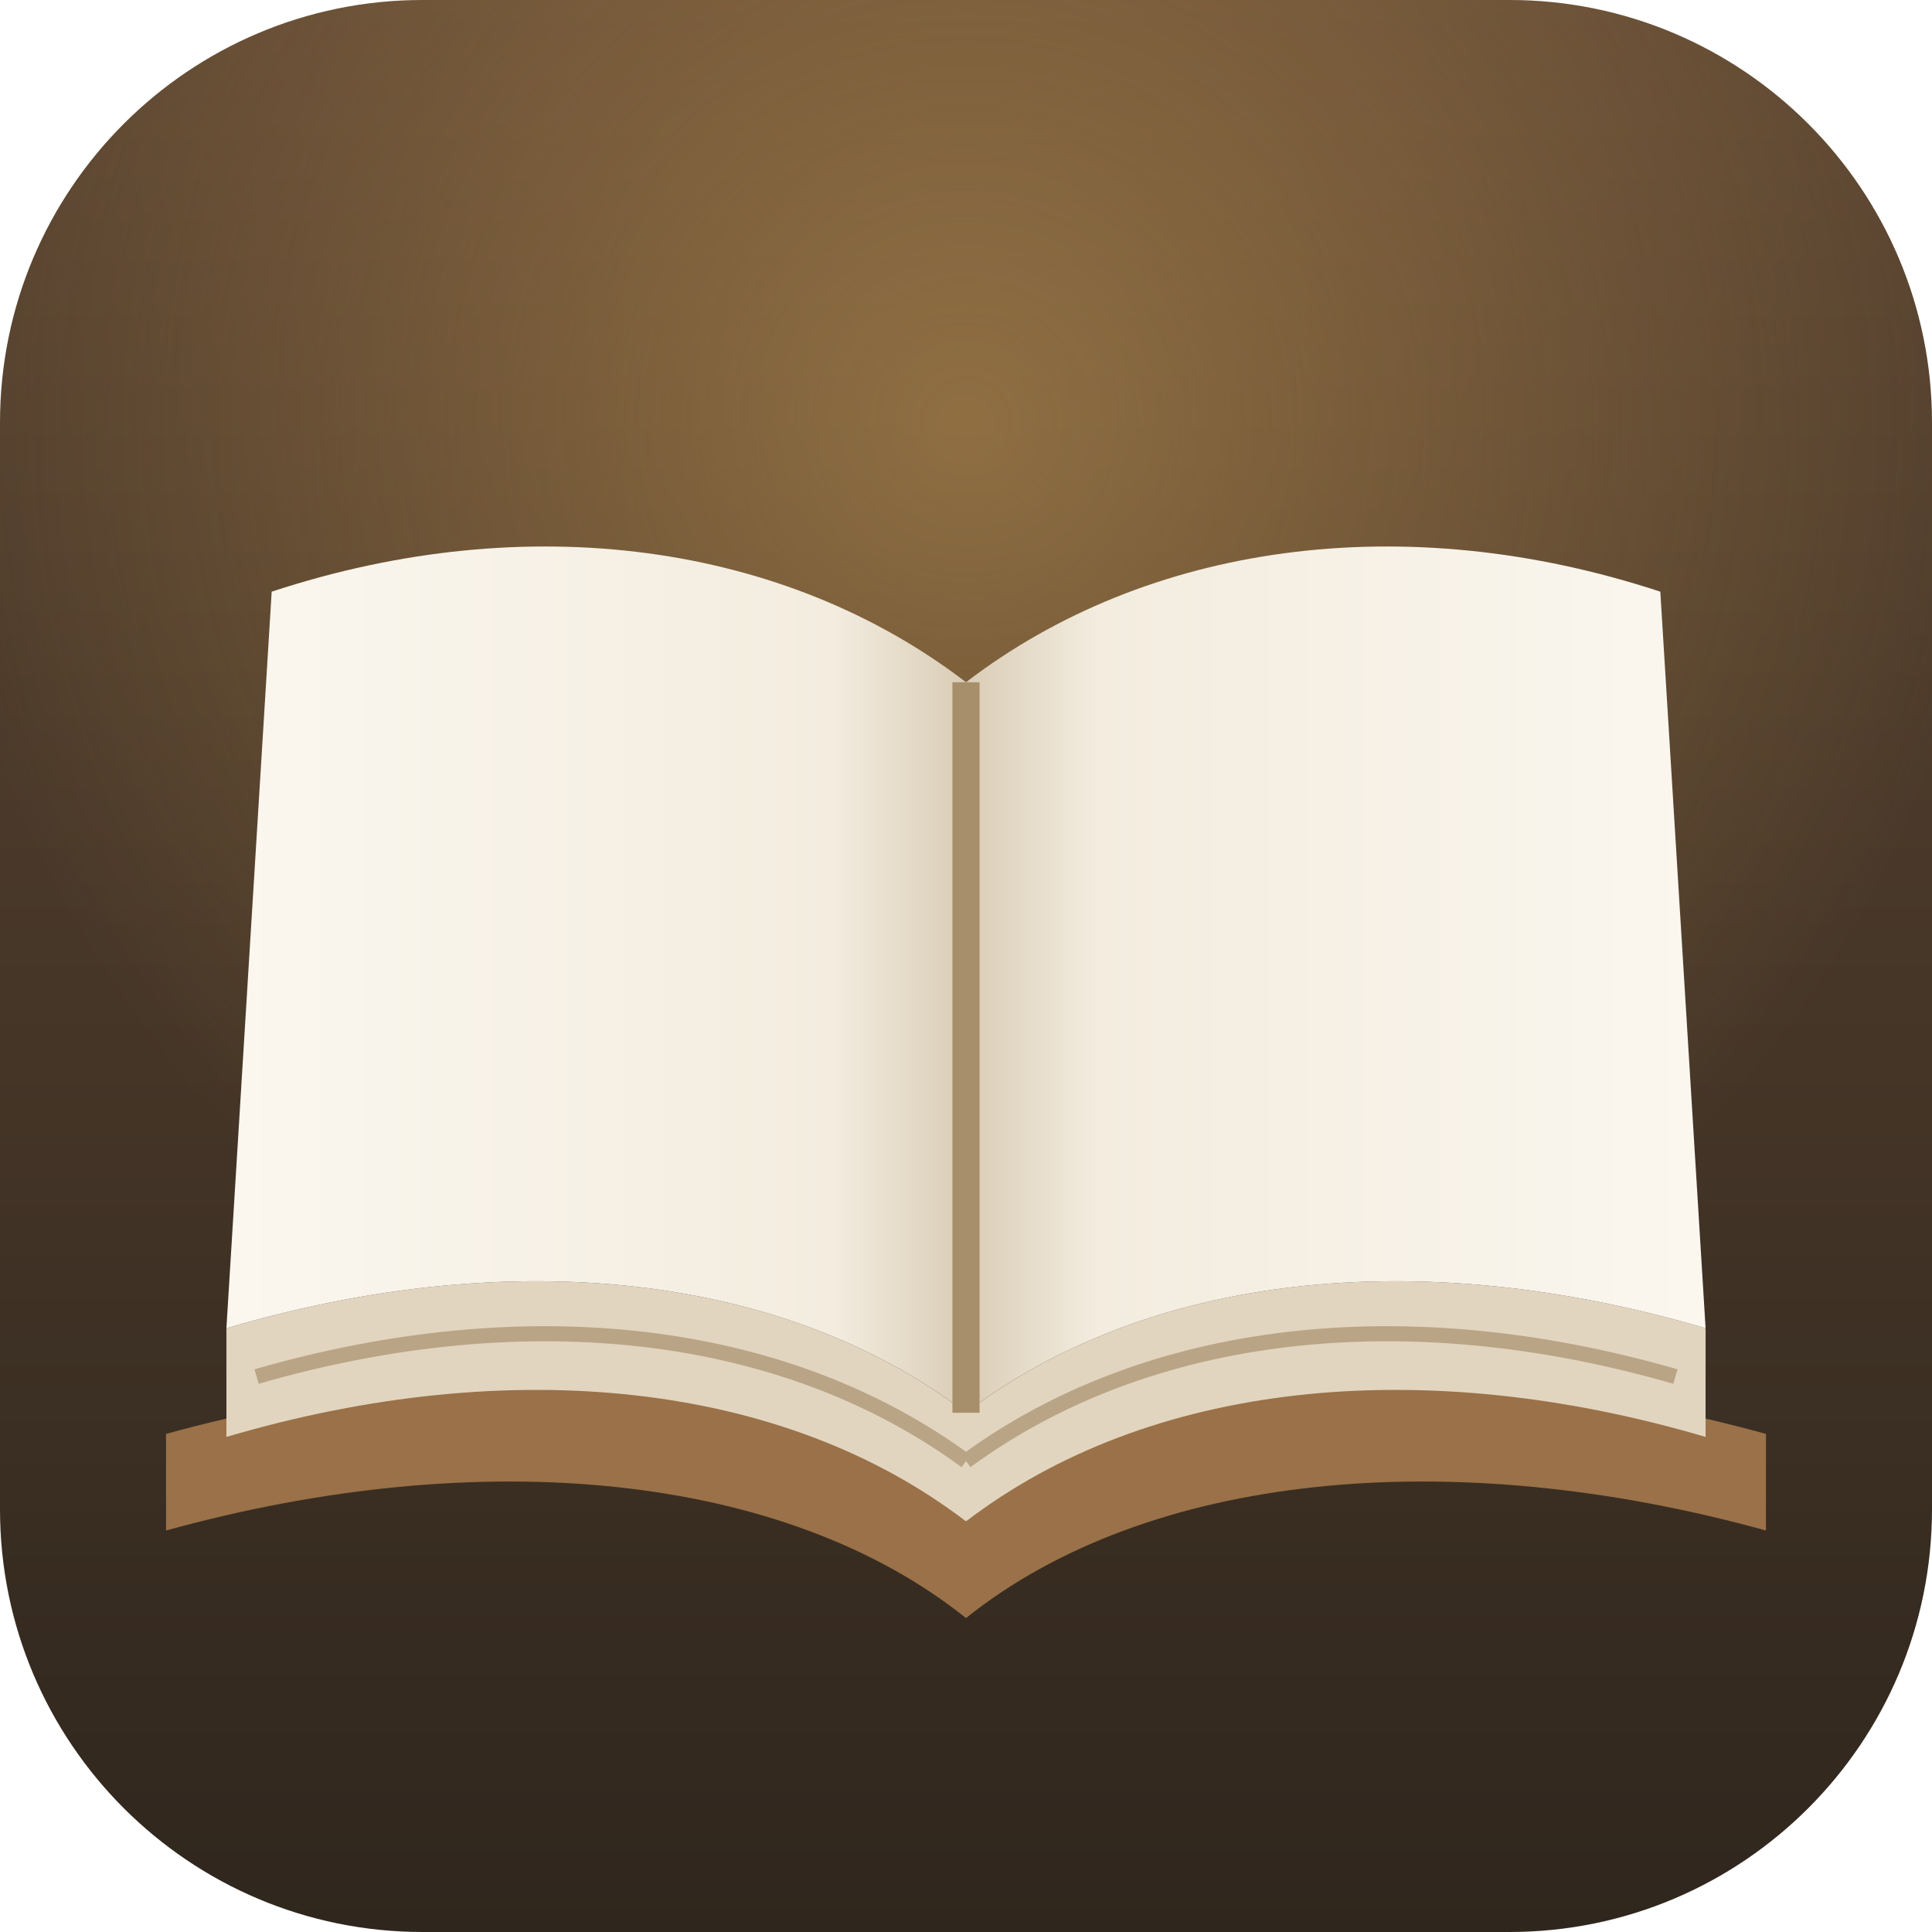
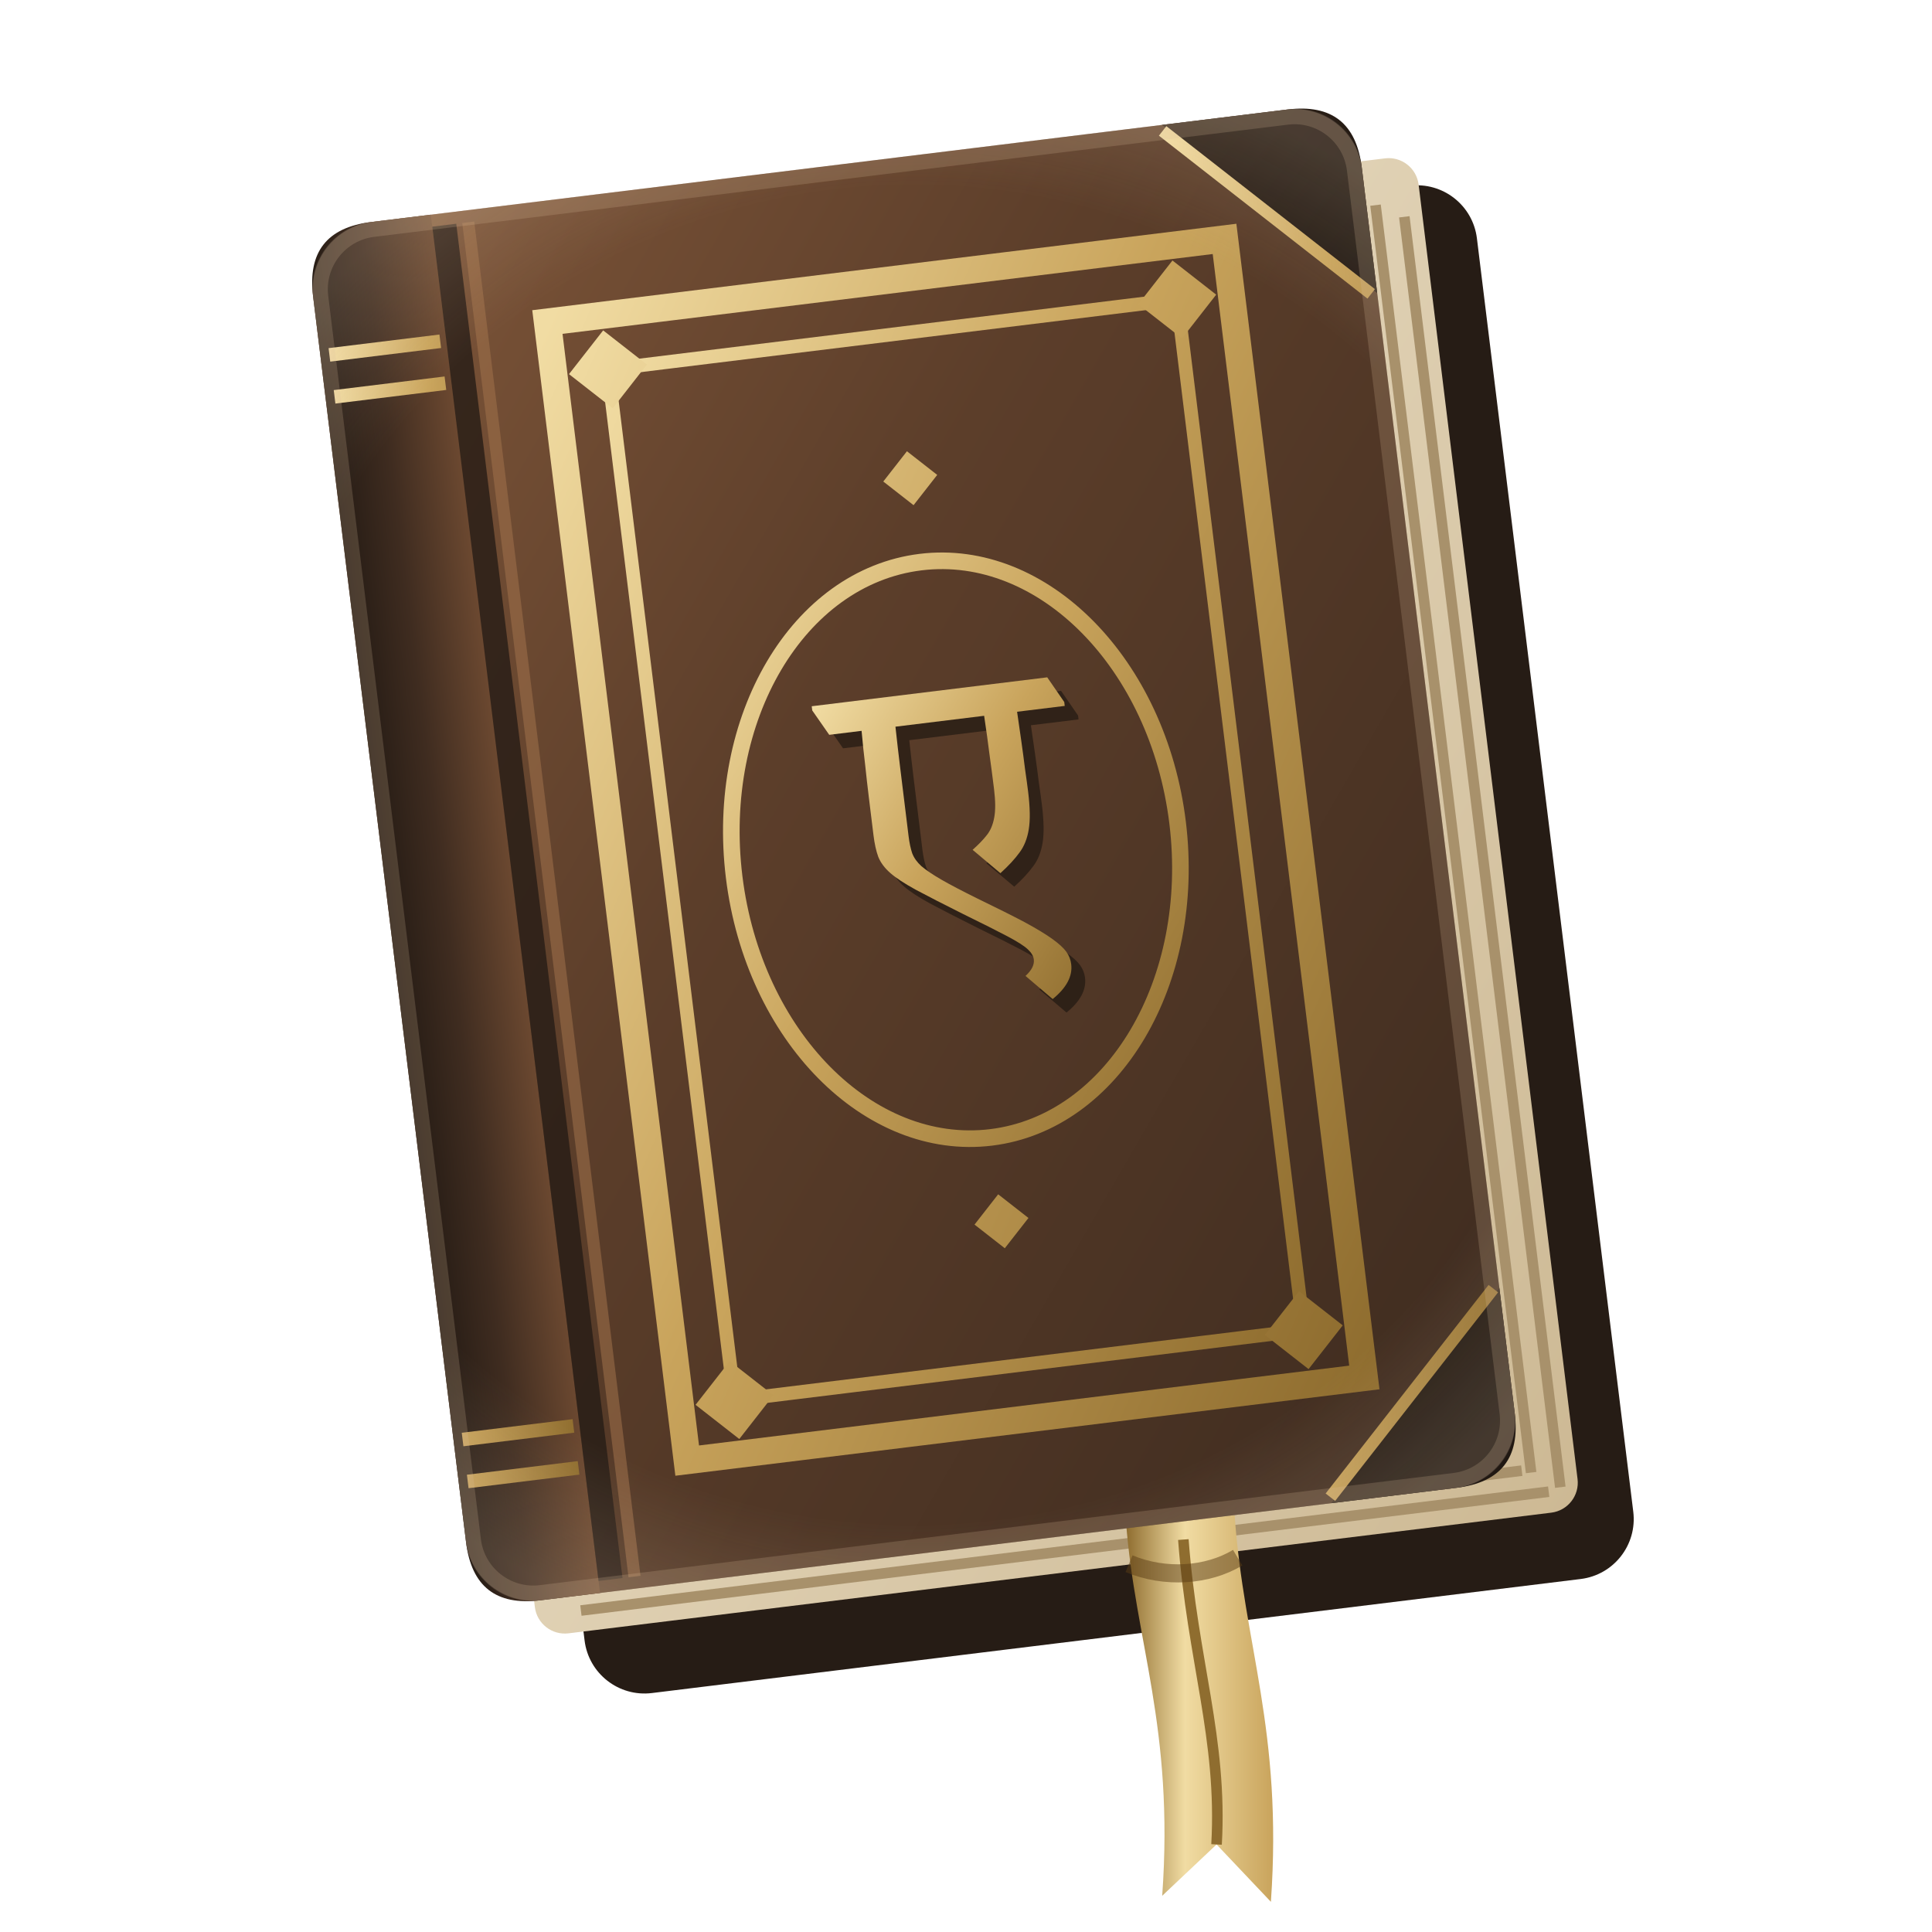
<svg xmlns="http://www.w3.org/2000/svg" viewBox="0 0 64 64">
  <defs>
-     <linearGradient id="tile" x1="0" y1="0" x2="0" y2="1">
-       <stop offset="0" stop-color="#5e4733" />
-       <stop offset="1" stop-color="#2f261d" />
+     <linearGradient id="cv" x1="0" y1="0" x2="1" y2="1">
+       <stop offset="0" stop-color="#80573a" />
+       <stop offset="0.4" stop-color="#5c3e2a" />
+       <stop offset="1" stop-color="#3d2b1f" />
    </linearGradient>
-     <radialGradient id="lamp" cx="32" cy="14" r="34" gradientUnits="userSpaceOnUse">
-       <stop offset="0" stop-color="#d9a85b" stop-opacity="0.45" />
-       <stop offset="1" stop-color="#d9a85b" stop-opacity="0" />
+     <radialGradient id="rub" cx="29.5" cy="30" r="27" gradientUnits="userSpaceOnUse">
+       <stop offset="0" stop-color="#f2dcc0" stop-opacity="0" />
+       <stop offset="0.82" stop-color="#f2dcc0" stop-opacity="0" />
+       <stop offset="1" stop-color="#f2dcc0" stop-opacity="0.16" />
    </radialGradient>
-     <linearGradient id="pageL" x1="1" y1="0" x2="0" y2="0">
-       <stop offset="0" stop-color="#d9ccb5" />
-       <stop offset="0.18" stop-color="#f3ecdf" />
-       <stop offset="1" stop-color="#fbf7ef" />
+     <linearGradient id="sp" x1="0" y1="0" x2="1" y2="0">
+       <stop offset="0" stop-color="#261c15" />
+       <stop offset="0.45" stop-color="#3f2c20" />
+       <stop offset="1" stop-color="#6b4830" />
    </linearGradient>
-     <linearGradient id="pageR" x1="0" y1="0" x2="1" y2="0">
-       <stop offset="0" stop-color="#d9ccb5" />
-       <stop offset="0.18" stop-color="#f3ecdf" />
-       <stop offset="1" stop-color="#fbf7ef" />
+     <linearGradient id="cor" x1="0" y1="0" x2="1" y2="1">
+       <stop offset="0" stop-color="#2e2118" />
+       <stop offset="1" stop-color="#1f1711" />
+     </linearGradient>
+     <linearGradient id="pg" x1="0" y1="0" x2="1" y2="1">
+       <stop offset="0" stop-color="#f1e7d1" />
+       <stop offset="1" stop-color="#cdb994" />
+     </linearGradient>
+     <linearGradient id="gd" x1="0" y1="0" x2="1" y2="1">
+       <stop offset="0" stop-color="#f1dca3" />
+       <stop offset="0.45" stop-color="#c9a45c" />
+       <stop offset="1" stop-color="#8f6d2f" />
+     </linearGradient>
+     <linearGradient id="rb" x1="0" y1="0" x2="1" y2="0">
+       <stop offset="0" stop-color="#8f6d2f" />
+       <stop offset="0.4" stop-color="#f1dca3" />
+       <stop offset="1" stop-color="#c9a45c" />
    </linearGradient>
  </defs>
-   <rect width="64" height="64" rx="14" fill="url(#tile)" />
-   <rect width="64" height="64" rx="14" fill="url(#lamp)" />
-   <path d="M5.5 47.5C16 44.6 26 45.6 32 50.4 38 45.6 48 44.6 58.5 47.5v3.2C48 47.8 38 48.8 32 53.6 26 48.8 16 47.8 5.5 50.7z" fill="#9a7148" />
-   <path d="M7.5 44C17 41.2 26 42.2 32 46.8 38 42.2 47 41.2 56.5 44v3.6C47 44.8 38 45.8 32 50.4 26 45.8 17 44.8 7.5 47.6z" fill="#e2d5bf" />
-   <path d="M8.5 45.6C17.5 43 26 44 32 48.4M55.5 45.6C46.5 43 38 44 32 48.4" fill="none" stroke="#b9a586" stroke-width="0.5" />
-   <path d="M32 46.8C26 42.2 17 41.2 7.5 44L9 19.6C17.5 16.8 26 18 32 22.6z" fill="url(#pageL)" />
-   <path d="M32 46.8C38 42.2 47 41.2 56.5 44L55 19.6C46.5 16.8 38 18 32 22.6z" fill="url(#pageR)" />
-   <path d="M32 22.6v24.2" stroke="#a88f6c" stroke-width="0.9" />
+   <g transform="translate(1 -2) rotate(-7 32 32)">
+     <rect x="15.5" y="10" width="35" height="46.5" rx="2" fill="#261c15" />
+     <rect x="14" y="9" width="34.8" height="45.2" rx="1" fill="url(#pg)" />
+     <path d="M47.3 10.5V52.8M48.2 11V53.4M15 52.7H47M15.5 53.5H47.8" stroke="#a8916b" stroke-width=".35" fill="none" />
+   </g>
+   <path d="M37.3 50.4C37.6 54.4 38.9 57.2 38.5 62.8L40.3 61.1L42.1 63C42.5 57.3 41.2 54.5 40.9 50.2Z" fill="url(#rb)" />
+   <path d="M39.2 51C39.5 55 40.5 57.6 40.3 61.1" stroke="#8f6d2f" stroke-width=".35" fill="none" />
+   <path d="M37.4 51.8C38.6 52.3 40 52.2 41 51.6" stroke="#5a3d15" stroke-opacity=".5" stroke-width=".6" fill="none" />
+   <g transform="translate(1 -2) rotate(-7 32 32)">
+     <rect x="12" y="7" width="35" height="46" rx="2.2" fill="url(#cv)" />
+     <path d="M40.6 7H44.8Q47 7 47 9.2V13.4Z" fill="url(#cor)" />
+     <path d="M40.6 53H44.8Q47 53 47 50.8V46.6Z" fill="url(#cor)" />
+     <path d="M40.6 7.2L46.8 13.4M40.6 52.8L46.8 46.6" stroke="url(#gd)" stroke-width=".4" />
+     <path d="M14.2 7H16.2V53H14.2Q12 53 12 50.8V9.2Q12 7 14.2 7Z" fill="url(#sp)" />
+     <path d="M12.3 11.2H16M12.3 12.6H16M12.3 47.4H16M12.3 48.8H16" stroke="url(#gd)" stroke-width=".45" />
+     <path d="M16.6 7.4V52.6" stroke="#261c15" stroke-width=".8" opacity=".8" />
+     <path d="M17.4 7.4V52.6" stroke="#a0714a" stroke-width=".4" opacity=".55" />
+     <rect x="19.6" y="11" width="22.6" height="38" fill="none" stroke="url(#gd)" stroke-width=".9" />
+     <rect x="21.4" y="12.8" width="19" height="34.4" fill="none" stroke="url(#gd)" stroke-width=".45" />
+     <path d="M21.4 11.5L22.7 12.8L21.4 14.1L20.1 12.8ZM40.4 11.5L41.7 12.8L40.4 14.1L39.1 12.8ZM21.4 45.9L22.7 47.2L21.4 48.5L20.1 47.2ZM40.4 45.9L41.7 47.2L40.4 48.5L39.1 47.2ZM30.9 16.7L31.8 17.6L30.9 18.5L30 17.6ZM30.9 41.5L31.8 42.4L30.9 43.3L30 42.4Z" fill="url(#gd)" />
+     <ellipse cx="30.9" cy="30" rx="7.4" ry="9.6" fill="none" stroke="url(#gd)" stroke-width=".55" />
+     <path d="M33.88 35.80L33.08 34.93Q33.42 34.69 33.42 34.42Q33.42 34.25 33.26 34.06Q33.10 33.87 32.64 33.55Q32.18 33.23 31.29 32.65Q30.37 32.04 29.83 31.66Q29.30 31.28 29.05 31Q28.80 30.72 28.72 30.42Q28.65 30.12 28.65 29.69Q28.65 28.99 28.65 28.43Q28.65 27.88 28.66 27.35Q28.66 26.82 28.68 26.21L27.60 26.21L27.14 25.34L27.14 25.20L35 25.20L35.46 26.08L35.46 26.21L33.87 26.21Q33.88 26.66 33.89 27.17Q33.90 27.69 33.90 28.14Q33.91 28.59 33.91 28.88Q33.91 29.68 33.78 30.12Q33.65 30.57 33.38 30.85Q33.11 31.14 32.67 31.45L31.85 30.57Q32.17 30.35 32.37 30.15Q32.58 29.95 32.69 29.60Q32.80 29.26 32.80 28.66Q32.80 28.03 32.79 27.48Q32.79 26.93 32.77 26.21L29.81 26.21Q29.80 26.96 29.80 27.51Q29.80 28.05 29.80 28.60Q29.80 29.15 29.80 29.86Q29.80 30.20 29.85 30.44Q29.91 30.68 30.10 30.90Q30.30 31.12 30.71 31.43Q31.11 31.73 31.81 32.19Q32.71 32.77 33.27 33.16Q33.83 33.56 34.12 33.83Q34.41 34.10 34.52 34.30Q34.63 34.50 34.63 34.73Q34.63 35.33 33.88 35.80" fill="#18120d" opacity=".6" />
+     <path d="M33.48 35.30L32.68 34.43Q33.02 34.19 33.02 33.92Q33.02 33.75 32.86 33.56Q32.70 33.37 32.24 33.05Q31.78 32.73 30.89 32.15Q29.97 31.54 29.43 31.16Q28.90 30.78 28.65 30.50Q28.40 30.22 28.32 29.92Q28.25 29.62 28.25 29.19Q28.25 28.49 28.25 27.93Q28.25 27.38 28.26 26.85Q28.26 26.32 28.28 25.71L27.20 25.71L26.74 24.84L26.74 24.70L34.60 24.70L35.06 25.58L35.06 25.71L33.47 25.71Q33.48 26.16 33.49 26.67Q33.50 27.19 33.50 27.64Q33.51 28.09 33.51 28.38Q33.51 29.18 33.38 29.62Q33.25 30.07 32.98 30.35Q32.71 30.64 32.27 30.95L31.45 30.07Q31.77 29.85 31.97 29.65Q32.18 29.45 32.29 29.10Q32.40 28.76 32.40 28.16Q32.40 27.53 32.39 26.98Q32.39 26.43 32.37 25.71L29.41 25.71Q29.40 26.46 29.40 27.01Q29.40 27.55 29.40 28.10Q29.40 28.65 29.40 29.36Q29.40 29.70 29.45 29.94Q29.51 30.18 29.70 30.40Q29.90 30.62 30.31 30.93Q30.71 31.23 31.41 31.69Q32.31 32.27 32.87 32.66Q33.43 33.06 33.72 33.33Q34.01 33.60 34.12 33.80Q34.23 34 34.23 34.23Q34.23 34.83 33.48 35.30" fill="url(#gd)" />
+     <rect x="12" y="7" width="35" height="46" rx="2.2" fill="url(#rub)" />
+     <rect x="12.25" y="7.25" width="34.5" height="45.5" rx="2" fill="none" stroke="#e0c19c" stroke-opacity=".2" stroke-width=".5" />
+   </g>
</svg>
